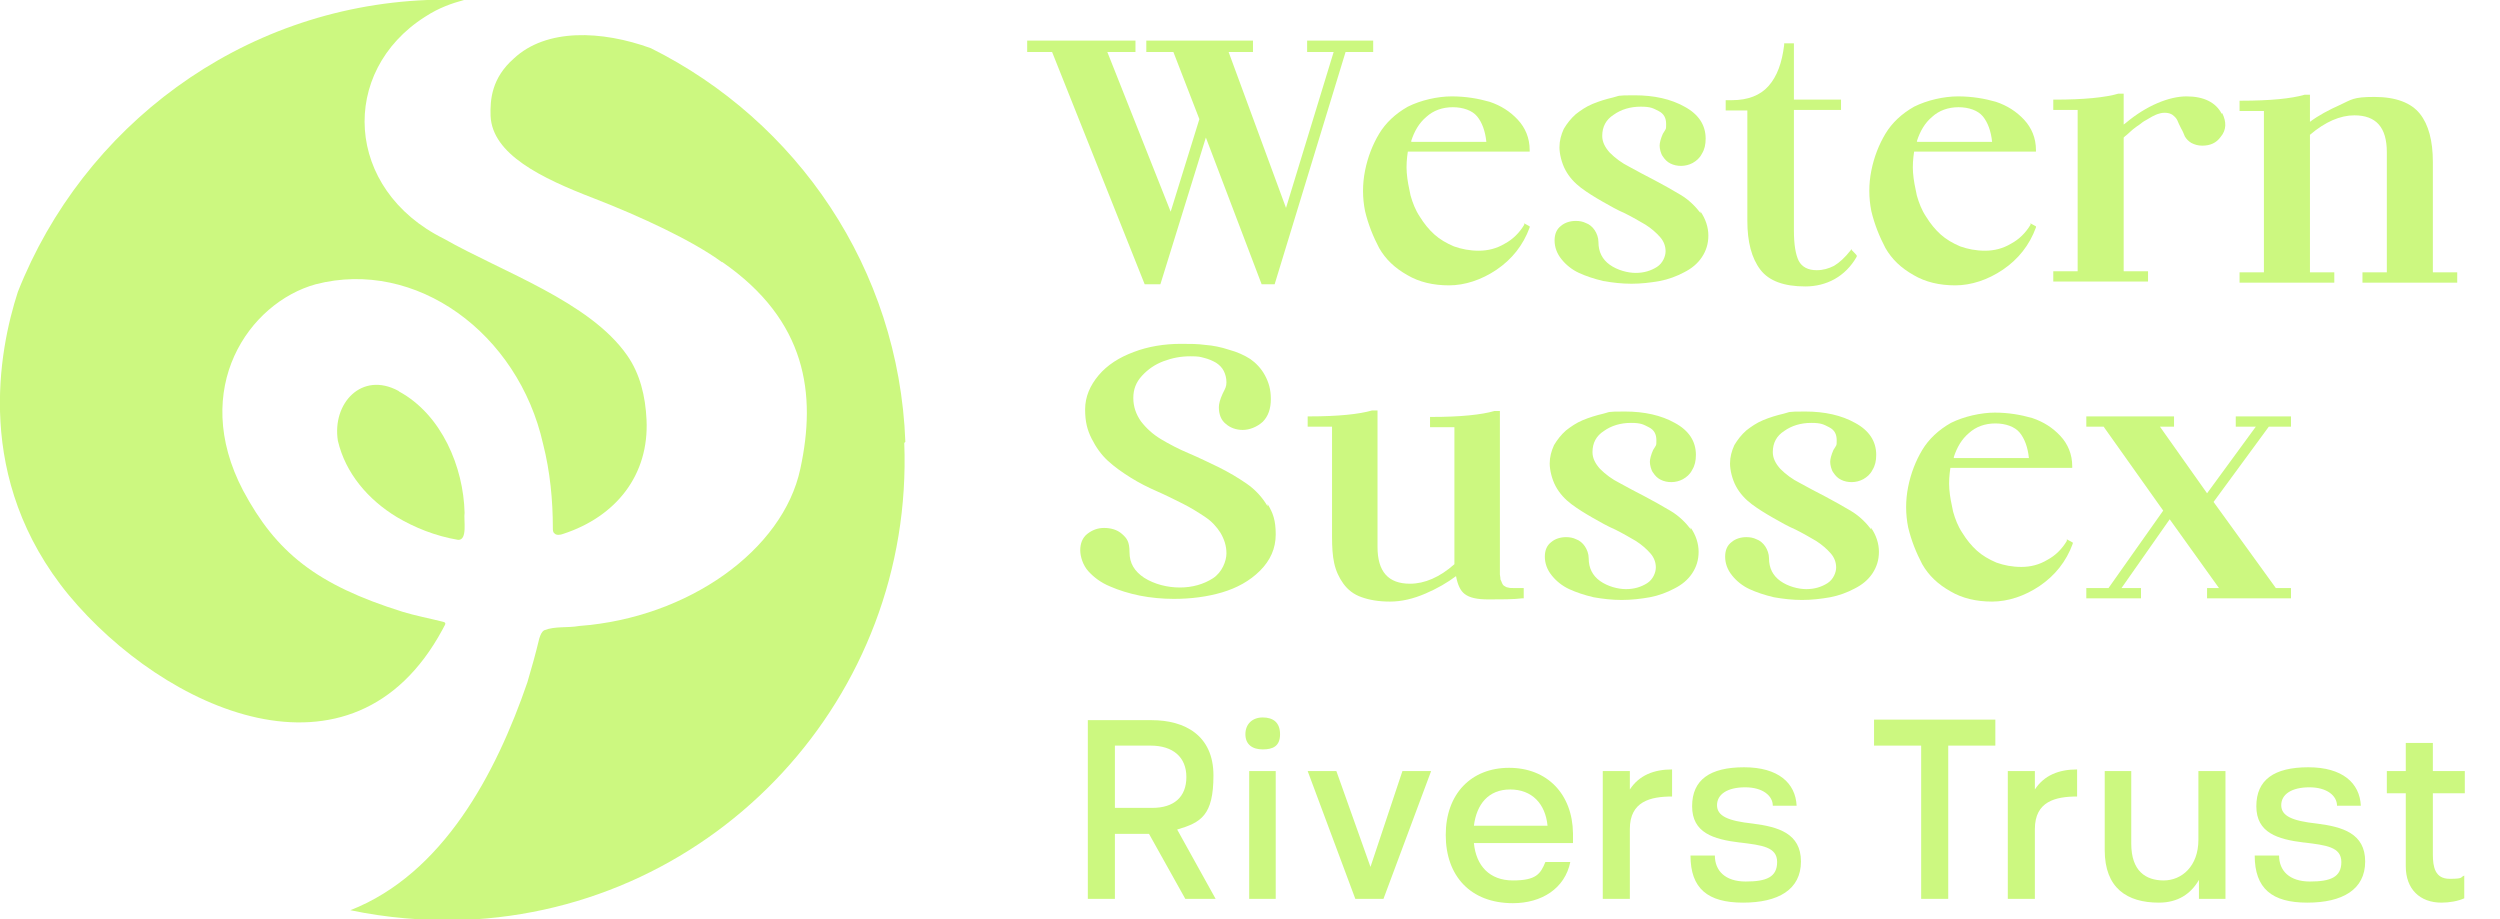
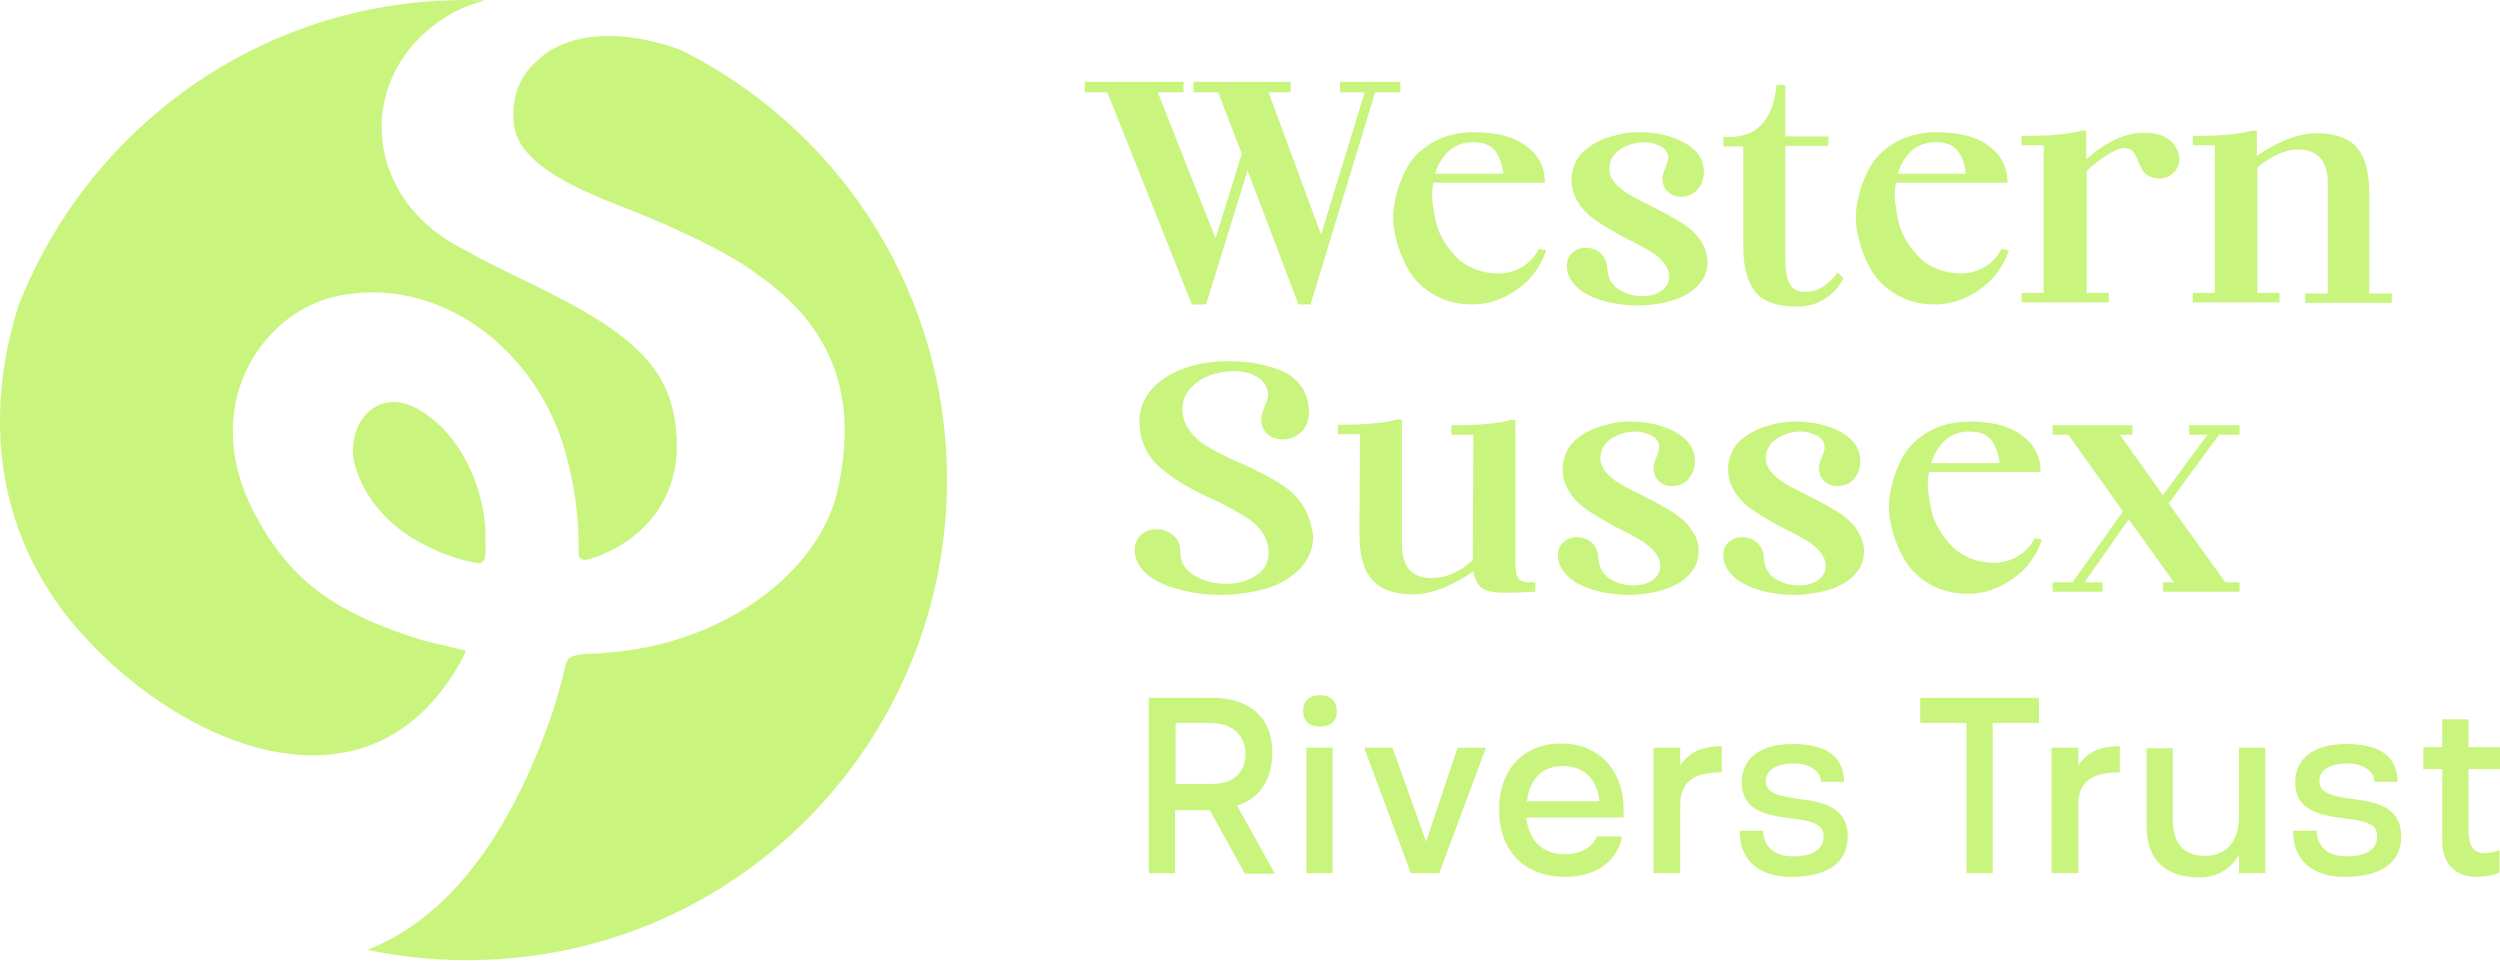
- <svg xmlns="http://www.w3.org/2000/svg" id="Layer_2" viewBox="0 0 461.7 169.7">
-   <g id="Layer_1-2">
-     <path d="m205.9,154v12h-5v-33h11.8c6.1,0,11.4,2.8,11.4,10.2s-2.3,8.7-6.7,10l7.1,12.8h-5.6l-6.7-12h-6.5Zm6.9-4.8c4,0,6.3-2,6.3-5.7s-2.5-5.8-6.6-5.8h-6.6v11.5h6.9Z" style="fill:#ccf880; stroke-width:0px;" />
-     <path d="m233.2,132.5c1.9,0,3.2.9,3.2,3.1s-1.3,2.8-3.2,2.8-3.2-.9-3.2-2.8,1.3-3.1,3.2-3.1Zm-2.5,9.9h4.9v23.6h-4.9v-23.6Z" style="fill:#ccf880; stroke-width:0px;" />
-     <path d="m255.6,166h-5.3l-8.8-23.6h5.3l6.3,17.7h0l5.9-17.7h5.3l-8.8,23.6Z" style="fill:#ccf880; stroke-width:0px;" />
-     <path d="m290,159.2c-1,4.9-5.3,7.6-10.6,7.6-7.8,0-12.4-5-12.4-12.6s4.7-12.4,11.7-12.4,11.7,4.8,11.8,12.1v1.8h-18.3c.4,4.2,2.9,6.9,7.2,6.9s5.1-1.2,6-3.4h4.6Zm-4.2-6.7c-.4-4.1-2.9-6.7-6.9-6.7s-6.2,2.7-6.7,6.7h13.6Z" style="fill:#ccf880; stroke-width:0px;" />
-     <path d="m301,166h-5v-23.6h5v3.4c1.7-2.6,4.4-3.7,7.8-3.7v5c-4,0-7.8.9-7.8,6v12.9Z" style="fill:#ccf880; stroke-width:0px;" />
-     <path d="m321.3,155.6c-4.9-.6-8.8-1.8-8.8-6.7s3.3-7.2,9.6-7.2,9.5,2.9,9.7,7.1h-4.4c0-1.8-1.8-3.4-5.1-3.4s-5.2,1.3-5.2,3.3,2,2.9,6.6,3.4c4.7.6,8.9,1.8,8.9,7s-4.2,7.6-10.7,7.6-9.7-2.6-9.7-8.7h4.5c0,2.8,1.9,4.8,5.7,4.8s5.8-.8,5.8-3.6-2.8-3.1-6.8-3.6Z" style="fill:#ccf880; stroke-width:0px;" />
-     <path d="m354.8,137.7h-8.7v-4.8h22.4v4.8h-8.7v28.3h-5v-28.3Z" style="fill:#ccf880; stroke-width:0px;" />
-     <path d="m375.8,166h-5v-23.6h5v3.4c1.7-2.6,4.4-3.7,7.8-3.7v5c-4,0-7.8.9-7.8,6v12.9Z" style="fill:#ccf880; stroke-width:0px;" />
-     <path d="m406.1,142.4h4.9v23.6h-4.9v-3.5c-1.5,2.6-3.9,4.2-7.4,4.2-5.9,0-10-2.7-10-9.7v-14.6h4.9v13.4c0,5.1,2.7,6.8,6,6.8s6.4-2.6,6.4-7.5v-12.7Z" style="fill:#ccf880; stroke-width:0px;" />
-     <path d="m425.5,155.6c-4.9-.6-8.8-1.8-8.8-6.7s3.3-7.2,9.6-7.2,9.5,2.9,9.7,7.1h-4.4c0-1.8-1.8-3.4-5.1-3.4s-5.2,1.3-5.2,3.3,2,2.9,6.6,3.4c4.7.6,8.9,1.8,8.9,7s-4.2,7.6-10.7,7.6-9.7-2.6-9.7-8.7h4.5c0,2.8,1.9,4.8,5.7,4.8s5.8-.8,5.8-3.6-2.8-3.1-6.8-3.6Z" style="fill:#ccf880; stroke-width:0px;" />
-     <path d="m455.1,165.9c-1.1.5-2.7.8-4.2.8-4,0-6.6-2.5-6.6-6.7v-13.5h-3.5v-4.1h3.5v-5.2h5v5.2h5.9v4.1h-5.9v11.3c0,2.3.4,4.5,3.1,4.5s1.9-.3,2.7-.6v4.2Z" style="fill:#ccf880; stroke-width:0px;" />
-     <polygon points="241.4 7.5 241.4 9.6 246.3 9.6 237.5 38.4 226.9 9.6 231.4 9.6 231.4 7.5 211.7 7.5 211.7 9.6 216.7 9.6 221.5 22 216.2 39.1 204.5 9.6 209.7 9.6 209.7 7.5 189.7 7.5 189.7 9.6 194.3 9.6 211.4 52.5 214.3 52.5 222.7 25.4 233 52.5 235.4 52.5 248.5 9.6 253.6 9.6 253.6 7.5 241.4 7.5" style="fill:#ccf880; stroke-width:0px;" />
-     <path d="m281.5,41.3v.2c-.9,1.5-2.1,2.7-3.6,3.5-1.5.9-3.1,1.3-4.8,1.3s-3.2-.3-4.6-.8c-1.4-.6-2.6-1.3-3.6-2.2-1-.9-1.9-2-2.7-3.3-.8-1.2-1.3-2.5-1.7-3.9-.3-1.4-.6-2.8-.7-4.2-.1-1.3,0-2.6.2-3.9h22.5v-.3c0-2.2-.8-4.1-2.2-5.6-1.4-1.5-3.1-2.6-5.2-3.3-2.1-.6-4.4-1-7-1s-5.7.7-8.1,1.9c-2.3,1.3-4.1,3-5.3,5-1.2,2-2.1,4.3-2.6,6.8-.5,2.5-.5,5,0,7.5.6,2.5,1.5,4.7,2.6,6.8,1.2,2.1,2.9,3.7,5.2,5,2.2,1.3,4.8,1.9,7.7,1.9s6-1,8.8-2.9c2.8-1.9,4.9-4.5,6.1-7.8v-.2c0,0-1.1-.6-1.1-.6Zm-20.9-15.2c.6-1.9,1.5-3.4,2.8-4.5,1.3-1.2,3-1.8,4.9-1.8s3.6.6,4.5,1.7c.9,1.1,1.5,2.7,1.7,4.7h-13.8Z" style="fill:#ccf880; stroke-width:0px;" />
-     <path d="m314.1,39.4c-1-1.3-2.2-2.5-3.7-3.4-1.5-.9-3.1-1.8-4.8-2.7-1.7-.9-3.3-1.7-4.7-2.5-1.4-.7-2.6-1.6-3.6-2.6-.9-1-1.4-2-1.4-3.1,0-1.7.7-3,2.1-3.9,1.4-1,3.1-1.5,5-1.5s2.3.3,3.3.8c1,.5,1.4,1.3,1.4,2.4s0,.8-.6,1.8c-.4.9-.6,1.7-.6,2.2s.2,1.5.6,2c.4.6.8,1,1.4,1.3,1.2.6,2.8.6,4.1-.1.7-.4,1.3-.9,1.7-1.7.5-.8.7-1.7.7-2.8,0-2.5-1.3-4.5-3.9-5.9-2.5-1.4-5.6-2.1-9.2-2.1s-2.7.1-4,.4c-1.3.3-2.6.7-3.8,1.2-1.2.5-2.2,1.2-3.1,1.9-.9.8-1.6,1.7-2.2,2.7-.5,1.1-.8,2.2-.8,3.4s.4,2.9,1.1,4.2c.7,1.3,1.7,2.4,2.9,3.3,1.2.9,2.5,1.7,3.9,2.5,1.4.8,2.8,1.6,4.2,2.2,1.4.7,2.6,1.4,3.8,2.1,1.1.7,2,1.5,2.7,2.3.7.8,1,1.7,1,2.6s-.5,2.2-1.6,2.9c-1.1.7-2.4,1.1-3.9,1.1s-3.4-.5-4.8-1.5c-1.4-1-2.1-2.4-2.1-4.2,0-.8-.3-1.6-.7-2.2-.4-.6-1-1.1-1.6-1.3-.6-.3-1.2-.4-1.9-.4-1,0-2,.3-2.7.9-.8.6-1.2,1.5-1.2,2.7s.4,2.4,1.3,3.5c.8,1,1.9,1.9,3.2,2.5,1.3.6,2.8,1.1,4.5,1.5,1.7.3,3.4.5,5.2.5s3.5-.2,5.2-.5c1.6-.3,3.2-.9,4.5-1.6,1.4-.7,2.5-1.6,3.3-2.8.8-1.2,1.2-2.5,1.2-4s-.5-3.1-1.5-4.5Z" style="fill:#ccf880; stroke-width:0px;" />
-     <path d="m342,46l-.2.2c-1.1,1.4-2.1,2.3-3.1,2.9-1,.5-2,.8-3.2.8-1.6,0-2.7-.6-3.3-1.7-.6-1.2-.9-3.1-.9-5.6v-22.3h8.7v-1.9h-8.7v-10.4h-1.8v.3c-.4,3.3-1.3,5.8-2.9,7.6-1.5,1.7-3.8,2.6-6.7,2.6h-1.2v1.9h4v20.4c0,3.9.8,6.9,2.4,9,1.6,2.1,4.4,3.1,8.3,3.1s7.4-1.8,9.5-5.5v-.2c.1,0-1.1-1.2-1.1-1.2Z" style="fill:#ccf880; stroke-width:0px;" />
-     <path d="m375,41.3v.2c-.9,1.5-2.1,2.7-3.6,3.5-1.5.9-3.1,1.3-4.8,1.3s-3.2-.3-4.6-.8c-1.4-.6-2.6-1.3-3.6-2.2-1-.9-1.9-2-2.7-3.3-.8-1.2-1.3-2.5-1.7-3.9-.3-1.4-.6-2.8-.7-4.2-.1-1.3,0-2.6.2-3.9h22.5v-.3c0-2.2-.8-4.1-2.2-5.6-1.4-1.5-3.1-2.6-5.2-3.3-2.1-.6-4.4-1-7-1s-5.7.7-8.1,1.9c-2.3,1.3-4.1,3-5.3,5-1.2,2-2.1,4.3-2.6,6.8-.5,2.5-.5,5,0,7.5.6,2.5,1.5,4.7,2.6,6.8,1.2,2.1,2.9,3.7,5.2,5,2.2,1.3,4.8,1.9,7.7,1.9s6-1,8.8-2.9c2.8-1.9,4.9-4.5,6.1-7.8v-.2c0,0-1.1-.6-1.1-.6Zm-21-15.2c.6-1.9,1.5-3.4,2.8-4.5,1.3-1.2,3-1.8,4.9-1.8s3.6.6,4.5,1.7c.9,1.1,1.5,2.7,1.7,4.7h-13.8Z" style="fill:#ccf880; stroke-width:0px;" />
-     <path d="m410.3,21c-1.1-2.1-3.3-3.2-6.5-3.2s-7.4,1.7-11.2,4.9l-.4.3v-5.7h-1c-2.4.7-6.3,1.1-11.7,1.1h-.3v1.9h4.5v29.8h-4.5v1.9h17.5v-1.9h-4.5v-24.7c.1-.1.3-.3.7-.6.4-.4.8-.7,1-.9.3-.2.6-.5,1.1-.8.5-.4.9-.7,1.3-.9.4-.2.8-.5,1.2-.7.4-.2.8-.4,1.2-.5.9-.3,1.9-.2,2.5.2.4.3.7.6.9,1,.2.5.4.9.7,1.5.3.5.5,1,.7,1.5.3.5.7.9,1.2,1.2.6.3,1.2.5,2,.5,1.5,0,2.6-.5,3.4-1.6,1.1-1.3,1.1-2.8.3-4.4Z" style="fill:#ccf880; stroke-width:0px;" />
-     <path d="m449.3,50.2v-20.3c0-3.9-.8-6.9-2.4-8.9-1.6-2-4.4-3.1-8.4-3.1s-4.2.5-6.4,1.5c-2,.9-3.9,1.9-5.5,3.1v-5h-1c-2.4.7-6.3,1.1-11.7,1.1h-.3v1.9h4.5v29.8h-4.5v1.9h17.5v-1.9h-4.5v-25.4c2.8-2.4,5.6-3.6,8.2-3.6,4,0,6,2.2,6,6.8v22.2h-4.5v1.9h17.5v-1.9h-4.5Z" style="fill:#ccf880; stroke-width:0px;" />
-     <path d="m234.1,93.5c-1-1.7-2.3-3.1-3.9-4.2-1.6-1.1-3.3-2.1-5.1-3-1.9-.9-3.7-1.8-5.6-2.6-1.9-.8-3.6-1.7-5.1-2.6-1.5-.9-2.7-2-3.7-3.3-.9-1.3-1.4-2.7-1.4-4.3s.5-2.9,1.6-4.1c1.1-1.2,2.4-2.1,4-2.7,1.6-.6,3.2-.9,4.9-.9s1.8.1,2.6.3c.8.2,1.5.5,2.2.9.6.4,1.1.9,1.4,1.5.3.6.5,1.3.5,2.1s-.2,1.1-.7,2.1c-.5,1.1-.7,1.9-.7,2.5,0,1.3.4,2.4,1.3,3.1.8.7,1.9,1.1,3.1,1.1s2.6-.5,3.7-1.5c1-1,1.5-2.4,1.5-4.2s-.4-3.1-1.1-4.4c-.7-1.3-1.7-2.3-2.7-3-1.1-.7-2.4-1.3-3.9-1.7-1.5-.5-3-.8-4.4-.9-1.4-.2-2.9-.2-4.5-.2-3.1,0-6.1.5-8.7,1.5-2.7,1-4.9,2.4-6.5,4.3-1.6,1.9-2.5,4-2.5,6.3s.4,3.8,1.2,5.4c.8,1.6,1.8,3,3,4.1,1.2,1.1,2.6,2.1,4.2,3.1,1.6,1,3.2,1.8,4.8,2.5,1.6.7,3.2,1.5,4.8,2.3,1.6.8,3,1.7,4.2,2.5,1.2.8,2.1,1.8,2.8,2.9.7,1.2,1.1,2.4,1.1,3.8s-.8,3.5-2.5,4.6c-1.7,1.1-3.8,1.7-6.1,1.7s-4.7-.6-6.6-1.8c-1.8-1.2-2.7-2.7-2.7-4.7s-.5-2.6-1.4-3.4c-.9-.8-2.1-1.1-3.3-1.1s-2.2.4-3.1,1.1c-.9.7-1.3,1.8-1.3,3s.5,2.8,1.5,3.9c1,1.1,2.3,2.1,4,2.8,1.6.7,3.5,1.3,5.5,1.7,2,.4,4.2.6,6.3.6,3.2,0,6.2-.4,8.9-1.2,2.7-.8,5.1-2.1,7-4,1.9-1.9,2.9-4.1,2.9-6.7s-.5-4-1.5-5.6Z" style="fill:#ccf880; stroke-width:0px;" />
-     <path d="m279.5,108.6c-.4,0-.7,0-1-.1-.3,0-.5-.2-.7-.3-.2-.1-.3-.3-.4-.5-.1-.3-.2-.5-.3-.7,0-.1,0-.4-.1-.9,0-.4,0-.8,0-1,0-.3,0-.7,0-1.2v-28h-1c-2.4.7-6.3,1.1-11.6,1.1h-.3v1.9h4.5v23.2c0,.3,0,.7,0,1.2,0,.4,0,.7,0,.9-2.7,2.4-5.5,3.6-8.2,3.6-4,0-6-2.2-6-6.8v-25.2h-1c-2.4.7-6.3,1.1-11.6,1.1h-.3v1.9h4.5v20.3c0,1.9.1,3.6.4,4.9.3,1.4.9,2.7,1.7,3.8.8,1.1,1.9,2,3.4,2.5,1.4.5,3.1.8,5.2.8s4.3-.5,6.6-1.5c2.1-.9,4-2,5.6-3.2.3,1.6.8,2.7,1.6,3.3.9.7,2.3,1,4.4,1s4.8,0,6.2-.2h.3v-1.9h-1.6Z" style="fill:#ccf880; stroke-width:0px;" />
-     <path d="m312.3,97.8c-1-1.3-2.2-2.5-3.7-3.4-1.5-.9-3.1-1.8-4.8-2.7-1.7-.9-3.3-1.7-4.7-2.5-1.4-.7-2.6-1.6-3.6-2.6-.9-1-1.4-2-1.4-3.1,0-1.7.7-3,2.1-3.9,1.4-1,3.1-1.5,5-1.5s2.3.3,3.3.8c1,.5,1.4,1.3,1.4,2.4s0,.8-.6,1.8c-.4.9-.6,1.7-.6,2.2s.2,1.5.6,2c.4.6.8,1,1.4,1.3,1.2.6,2.8.6,4.1-.1.7-.4,1.3-.9,1.7-1.7.5-.8.7-1.7.7-2.8,0-2.5-1.3-4.5-3.9-5.9-2.5-1.4-5.6-2.1-9.2-2.1s-2.7.1-4,.4c-1.3.3-2.6.7-3.8,1.2-1.2.5-2.2,1.2-3.1,1.9-.9.8-1.6,1.7-2.2,2.7-.5,1.1-.8,2.2-.8,3.4s.4,2.9,1.1,4.2c.7,1.3,1.7,2.4,2.9,3.3,1.2.9,2.5,1.7,3.9,2.5,1.4.8,2.8,1.6,4.2,2.2,1.4.7,2.6,1.4,3.8,2.1,1.1.7,2,1.5,2.7,2.3.7.8,1,1.7,1,2.6s-.5,2.2-1.6,2.9c-1.1.7-2.4,1.1-3.9,1.1s-3.4-.5-4.8-1.5c-1.4-1-2.1-2.4-2.1-4.2,0-.8-.3-1.6-.7-2.2-.4-.6-1-1.1-1.6-1.3-.6-.3-1.2-.4-1.9-.4-1,0-2,.3-2.7.9-.8.6-1.2,1.5-1.2,2.7s.4,2.4,1.3,3.5c.8,1,1.9,1.9,3.2,2.5,1.3.6,2.8,1.1,4.5,1.5,1.7.3,3.4.5,5.2.5s3.5-.2,5.2-.5c1.6-.3,3.2-.9,4.5-1.6,1.4-.7,2.5-1.6,3.3-2.8.8-1.2,1.2-2.5,1.2-4s-.5-3.1-1.5-4.5Z" style="fill:#ccf880; stroke-width:0px;" />
-     <path d="m345.6,97.8c-1-1.3-2.2-2.5-3.7-3.4-1.5-.9-3.1-1.8-4.8-2.7-1.7-.9-3.3-1.7-4.7-2.5-1.4-.7-2.6-1.6-3.6-2.6-.9-1-1.4-2-1.4-3.1,0-1.7.7-3,2.1-3.9,1.4-1,3.1-1.5,5-1.5s2.3.3,3.3.8c1,.5,1.4,1.3,1.4,2.4s0,.8-.6,1.8c-.4.9-.6,1.7-.6,2.2s.2,1.5.6,2c.4.6.8,1,1.4,1.3,1.2.6,2.8.6,4.1-.1.7-.4,1.3-.9,1.7-1.7.5-.8.7-1.7.7-2.8,0-2.5-1.3-4.5-3.9-5.9-2.5-1.4-5.6-2.1-9.2-2.1s-2.7.1-4,.4c-1.3.3-2.6.7-3.8,1.2-1.2.5-2.2,1.2-3.1,1.9-.9.8-1.6,1.7-2.2,2.7-.5,1.1-.8,2.2-.8,3.4s.4,2.9,1.1,4.2c.7,1.3,1.7,2.4,2.9,3.3,1.2.9,2.5,1.7,3.9,2.5,1.4.8,2.8,1.6,4.2,2.2,1.4.7,2.6,1.4,3.8,2.1,1.1.7,2,1.5,2.7,2.3.7.8,1,1.7,1,2.6s-.5,2.2-1.6,2.9c-1.1.7-2.4,1.1-3.9,1.1s-3.4-.5-4.8-1.5c-1.4-1-2.1-2.4-2.1-4.2,0-.8-.3-1.6-.7-2.2-.4-.6-1-1.1-1.6-1.3-.6-.3-1.2-.4-1.9-.4-1,0-2,.3-2.7.9-.8.6-1.2,1.5-1.2,2.7s.4,2.4,1.3,3.5c.8,1,1.9,1.9,3.2,2.5,1.3.6,2.8,1.1,4.5,1.5,1.7.3,3.4.5,5.2.5s3.5-.2,5.2-.5c1.6-.3,3.2-.9,4.5-1.6,1.4-.7,2.5-1.6,3.3-2.8.8-1.2,1.2-2.5,1.2-4s-.5-3.1-1.5-4.5Z" style="fill:#ccf880; stroke-width:0px;" />
-     <path d="m381.7,99.7v.2c-.9,1.5-2.1,2.7-3.6,3.5-1.5.9-3.1,1.3-4.8,1.3s-3.2-.3-4.6-.8c-1.4-.6-2.6-1.3-3.6-2.2-1-.9-1.9-2-2.7-3.3-.8-1.2-1.3-2.5-1.7-3.9-.3-1.4-.6-2.8-.7-4.2-.1-1.3,0-2.6.2-3.9h22.5v-.3c0-2.2-.8-4.1-2.2-5.6-1.4-1.5-3.1-2.6-5.2-3.3-2.1-.6-4.4-1-6.9-1s-5.7.7-8.1,1.9c-2.3,1.3-4.1,3-5.3,5-1.2,2-2.1,4.3-2.6,6.8-.5,2.5-.5,5,0,7.5.6,2.5,1.5,4.7,2.6,6.8,1.2,2.1,2.9,3.7,5.2,5,2.2,1.3,4.8,1.9,7.7,1.9s6-1,8.8-2.9c2.8-1.9,4.9-4.5,6.1-7.8v-.2c0,0-1.1-.6-1.1-.6Zm-20.9-15.2c.6-1.9,1.5-3.4,2.8-4.5,1.3-1.2,3-1.8,4.9-1.8s3.6.6,4.5,1.7c.9,1.1,1.5,2.7,1.7,4.7h-13.8Z" style="fill:#ccf880; stroke-width:0px;" />
-     <polygon points="423.1 78.8 423.1 76.9 412.9 76.9 412.9 78.8 416.6 78.8 407.6 91.1 398.9 78.8 401.5 78.8 401.5 76.9 385.3 76.9 385.3 78.8 388.5 78.8 399.5 94.3 389.4 108.6 385.3 108.6 385.3 110.5 395.4 110.5 395.4 108.6 391.8 108.6 400.7 95.9 409.8 108.6 407.6 108.6 407.6 110.5 423.1 110.5 423.1 108.6 420.3 108.6 408.8 92.7 419 78.8 423.1 78.8" style="fill:#ccf880; stroke-width:0px;" />
-     <path d="m12.7,109.9c17.6,21.2,52.4,37.1,69,6.4.4-.9,1-1.3,0-1.5-2.4-.6-5-1.1-7.3-1.8-16-5-23.4-11-29.5-22.4-9.9-18.9,1.1-34.7,13.4-38.1,18.5-4.8,37.4,9,42,29.5,1.3,5.1,1.8,10.4,1.8,15.5,0,.4,0,.8.3,1,.3.4,1.1.3,1.6.1,9.8-3.2,15.9-10.9,15.4-21.1-.2-4.3-1.2-8.5-3.6-11.9-6.9-9.9-23.1-15.4-33.8-21.5-18.4-9.1-19.4-30.9-3.5-41,2.6-1.7,5-2.5,7.2-3.1-2.2,0-4.5-.1-6.8,0C44.3,1.4,15.3,23.5,3.3,53.9c-3.5,10.8-8.2,34.6,9.4,56Z" style="fill:#ccf880; stroke-width:0px;" />
-     <path d="m73.6,72.2c-6.8-3.7-12.3,2.3-11.2,9.2h0c1.4,6,5.6,10.9,10.9,14.1,3.2,1.9,7.1,3.5,11.3,4.2,1.8.1,1-3.7,1.2-5-.2-8.4-4.2-18.1-12.1-22.4Z" style="fill:#ccf880; stroke-width:0px;" />
-     <path d="m167.2,81.6c-1.2-32.1-20.1-59.3-47-72.7-9.1-3.3-19.3-3.7-25.3,1.9-4.1,3.6-4.4,7.6-4.3,10.6.3,7.1,9.4,11.5,19,15.2,8.8,3.4,18.4,7.9,23.7,11.8h.1c15.6,10.8,17.4,24.4,14.4,38.2-3.2,15-20.7,27.5-40.8,29-2.2.4-4.5,0-6.5.8-.5.3-.7.9-.9,1.5-.7,2.9-1.4,5.4-2.2,8.1-5.8,16.9-15.6,35.4-32.7,42.1,6.7,1.4,13.6,2,20.8,1.8,46.8-1.8,83.3-41.3,81.5-88.1Z" style="fill:#ccf880; stroke-width:0px;" />
+ <svg xmlns="http://www.w3.org/2000/svg" id="Layer_2" data-name="Layer 2" viewBox="0 0 476.07 182.84">
+   <g id="Layer_1-2" data-name="Layer 1">
+     <g>
+       <path d="M13.67,118.48c19,22.9,56.5,40,74.4,6.9.4-1,1-1.4.1-1.6-2.6-.7-5.4-1.2-7.9-1.9-17.2-5.4-25.3-11.8-31.8-24.1-10.7-20.4,1.2-37.5,14.5-41.1,19.9-5.1,40.3,9.7,45.3,31.8,1.4,5.5,2,11.2,1.9,16.7,0,.5.1.9.3,1.1.4.5,1.2.3,1.8.2,10.6-3.4,17.1-11.8,16.6-22.8-.2-4.7-1.3-9.1-3.9-12.9-7.4-10.7-25-16.6-36.5-23.2-19.8-9.8-20.9-33.3-3.8-44.2,2.8-1.8,5.4-2.7,7.7-3.3-2.4-.1-4.9-.1-7.3,0C47.77,1.48,16.47,25.28,3.57,58.08c-3.8,11.7-8.8,37.3,10.1,60.4Z" style="fill: #c9f57e; stroke-width: 0px;" />
+       <path d="M79.37,77.78c-7.4-4-13.2,2.5-12,9.9v.1c1.5,6.3,6,11.7,11.7,15,3.4,2,7.7,3.8,12.1,4.5,1.9.1,1.1-4,1.3-5.4-.2-8.9-4.6-19.4-13.1-24.1Z" style="fill: #c9f57e; stroke-width: 0px;" />
+       <path d="M180.27,87.88c-1.3-34.6-21.7-64-50.7-78.4-9.9-3.6-20.8-4-27.2,2-4.4,3.9-4.7,8.2-4.6,11.4.3,7.6,10.1,12.4,20.5,16.4,9.5,3.7,19.9,8.5,25.6,12.7l.1.1c16.8,11.5,18.8,26.2,15.6,41-3.5,16.2-22.3,29.7-44,31.2-2.4.4-4.9-.1-7,.9-.5.3-.8,1-.9,1.6-.7,3.1-1.5,5.8-2.4,8.7-6.2,18.2-16.9,38.2-35.3,45.4,7.2,1.5,14.7,2.2,22.4,1.9,50.5-1.8,89.8-44.3,87.9-94.9Z" style="fill: #c9f57e; stroke-width: 0px;" />
+     </g>
+     <g>
+       <g>
+         <path d="M223.77,154.18v12.1h-5v-33.4h12c6.2,0,11.5,2.9,11.5,10.4,0,5.1-2.3,8.8-6.7,10.1l7.2,13h-5.7l-6.7-12.1h-6.6v-.1ZM230.77,149.28c4,0,6.4-2.1,6.4-5.7s-2.6-5.9-6.6-5.9h-6.7v11.6h6.9Z" style="fill: #c9f57e; stroke-width: 0px;" />
+         <path d="M251.37,132.38c1.9,0,3.2,1,3.2,3.1,0,1.9-1.3,2.9-3.2,2.9s-3.2-1-3.2-2.9c-.1-2.1,1.3-3.1,3.2-3.1ZM248.77,142.38h5v23.9h-5v-23.9Z" style="fill: #c9f57e; stroke-width: 0px;" />
+         <path d="M274.07,166.28h-5.4l-8.9-23.9h5.4l6.4,17.9h0l6-17.9h5.4l-8.9,23.9Z" style="fill: #c9f57e; stroke-width: 0px;" />
+         <path d="M308.87,159.38c-1,5-5.4,7.6-10.8,7.6-7.9,0-12.6-5-12.6-12.8s4.8-12.6,11.8-12.6,11.8,4.9,11.9,12.2v1.9h-18.5c.4,4.3,3,7,7.3,7,2.8,0,5.2-1.2,6.1-3.4h4.8v.1ZM304.57,152.58c-.4-4.2-2.9-6.7-7-6.7s-6.3,2.7-6.8,6.7h13.8Z" style="fill: #c9f57e; stroke-width: 0px;" />
+         <path d="M319.97,166.28h-5.1v-23.9h5.1v3.4c1.7-2.7,4.5-3.7,7.9-3.7v5c-4.1,0-7.9,1-7.9,6.1v13.1Z" style="fill: #c9f57e; stroke-width: 0px;" />
+         <path d="M340.57,155.78c-5-.6-8.9-1.9-8.9-6.8,0-4.4,3.3-7.3,9.7-7.3,7.2,0,9.7,2.9,9.8,7.2h-4.4c0-1.8-1.9-3.5-5.2-3.5s-5.3,1.3-5.3,3.3c0,2.3,2.1,2.9,6.6,3.5,4.8.6,9,1.8,9,7.1s-4.3,7.7-10.8,7.7c-5.5,0-9.8-2.6-9.8-8.8h4.5c0,2.8,1.9,4.9,5.7,4.9,2.7,0,5.8-.8,5.8-3.7.1-2.7-2.7-3.1-6.7-3.6Z" style="fill: #c9f57e; stroke-width: 0px;" />
+         <path d="M374.47,137.68h-8.8v-4.8h22.6v4.8h-8.8v28.6h-5v-28.6h0Z" style="fill: #c9f57e; stroke-width: 0px;" />
+         <path d="M395.77,166.28h-5.1v-23.9h5.1v3.4c1.7-2.7,4.5-3.7,7.9-3.7v5c-4.1,0-7.9,1-7.9,6.1v13.1Z" style="fill: #c9f57e; stroke-width: 0px;" />
+         <path d="M426.37,142.38h5v23.9h-5v-3.5c-1.5,2.6-4,4.3-7.5,4.3-6,0-10.1-2.8-10.1-9.8v-14.8h5v13.6c0,5.2,2.7,6.9,6.1,6.9,4.1,0,6.5-2.7,6.5-7.5v-13.1Z" style="fill: #c9f57e; stroke-width: 0px;" />
+         <path d="M445.97,155.78c-5-.6-8.9-1.9-8.9-6.8,0-4.4,3.3-7.3,9.7-7.3,7.2,0,9.7,2.9,9.8,7.2h-4.4c0-1.8-1.9-3.5-5.2-3.5s-5.3,1.3-5.3,3.3c0,2.3,2.1,2.9,6.6,3.5,4.8.6,9,1.8,9,7.1s-4.3,7.7-10.8,7.7c-5.5,0-9.8-2.6-9.8-8.8h4.5c0,2.8,1.9,4.9,5.7,4.9,2.7,0,5.8-.8,5.8-3.7.2-2.7-2.7-3.1-6.7-3.6Z" style="fill: #c9f57e; stroke-width: 0px;" />
+         <path d="M475.97,166.18c-1.1.5-2.8.8-4.3.8-4.1,0-6.6-2.5-6.6-6.8v-13.7h-3.6v-4.2h3.6v-5.3h5v5.3h6v4.2h-6v11.4c0,2.3.4,4.6,3.1,4.6.9,0,2-.3,2.8-.6v4.3h0Z" style="fill: #c9f57e; stroke-width: 0px;" />
+       </g>
+       <polygon points="255.17 15.58 255.17 17.58 259.87 17.58 251.57 44.68 241.57 17.58 245.77 17.58 245.77 15.58 227.27 15.58 227.27 17.58 231.97 17.58 236.47 29.28 231.47 45.38 220.47 17.58 225.37 17.58 225.37 15.58 206.57 15.58 206.57 17.58 210.87 17.58 226.97 57.98 229.67 57.98 237.57 32.48 247.27 57.98 249.57 57.98 261.87 17.58 266.67 17.58 266.67 15.58 255.17 15.58" style="fill: #c9f57e; stroke-width: 0px;" />
+       <path d="M293.07,47.38l-.1.2c-.8,1.4-1.8,2.5-3.2,3.3-1.4.8-2.9,1.2-4.5,1.2-1.5,0-3-.3-4.3-.8s-2.5-1.2-3.4-2.1-1.8-1.9-2.5-3.1c-.7-1.1-1.3-2.4-1.6-3.7-.3-1.3-.5-2.6-.7-4-.1-1.3-.1-2.5.2-3.6h21.2v-.3c0-2.1-.7-3.8-2-5.3-1.3-1.4-3-2.5-4.9-3.1s-4.1-.9-6.6-.9c-2.8,0-5.4.6-7.6,1.8-2.2,1.2-3.9,2.8-5,4.7-1.1,1.9-1.9,4.1-2.4,6.4s-.5,4.7.1,7c.5,2.3,1.4,4.5,2.5,6.4s2.8,3.5,4.9,4.7,4.5,1.8,7.2,1.8c2.9,0,5.7-.9,8.3-2.7,2.7-1.8,4.6-4.3,5.7-7.4l.1-.2-1.4-.3ZM273.27,33.08c.6-1.8,1.4-3.2,2.6-4.3,1.2-1.1,2.8-1.7,4.6-1.7,1.9,0,3.4.5,4.2,1.6.8,1,1.4,2.5,1.6,4.4h-13Z" style="fill: #c9f57e; stroke-width: 0px;" />
+       <path d="M323.67,45.58c-.9-1.3-2.1-2.3-3.5-3.2-1.4-.8-2.9-1.7-4.5-2.5s-3.1-1.6-4.5-2.3c-1.3-.7-2.5-1.5-3.4-2.5-.9-.9-1.3-1.9-1.3-2.9,0-1.6.7-2.8,2-3.7,1.4-.9,2.9-1.4,4.7-1.4,1.1,0,2.1.3,3.1.8.9.5,1.4,1.2,1.4,2.3,0,.2-.1.7-.5,1.7-.4.9-.6,1.6-.6,2.1,0,.7.2,1.4.5,1.9s.8.9,1.3,1.2c1.1.6,2.6.5,3.8-.1.6-.3,1.2-.9,1.6-1.6s.7-1.6.7-2.6c0-2.3-1.2-4.2-3.7-5.6-2.4-1.3-5.3-2-8.6-2-1.3,0-2.5.1-3.8.4-1.2.3-2.4.6-3.5,1.1s-2.1,1.1-2.9,1.8c-.9.7-1.6,1.6-2,2.6-.5,1-.7,2.1-.7,3.2,0,1.4.4,2.8,1.1,4s1.6,2.2,2.7,3.1c1.1.8,2.3,1.6,3.7,2.4,1.3.8,2.6,1.5,3.9,2.1,1.3.7,2.5,1.3,3.6,2,1.1.6,1.9,1.4,2.6,2.2.6.8,1,1.6,1,2.5,0,1.2-.5,2.1-1.5,2.8-1,.7-2.2,1-3.7,1-1.7,0-3.3-.5-4.6-1.4-1.3-.9-1.9-2.2-2-4,0-.8-.3-1.5-.7-2.1-.4-.6-.9-1-1.5-1.3-.6-.2-1.2-.4-1.8-.4-1,0-1.9.3-2.6.9s-1.1,1.5-1.1,2.5c0,1.2.4,2.3,1.2,3.3.8,1,1.8,1.8,3.1,2.4,1.2.6,2.7,1.1,4.2,1.4,1.6.3,3.2.5,4.9.5s3.3-.2,4.9-.5c1.5-.3,3-.8,4.3-1.5s2.3-1.6,3.1-2.7c.8-1.1,1.1-2.4,1.1-3.8-.1-1.3-.5-2.8-1.5-4.1Z" style="fill: #c9f57e; stroke-width: 0px;" />
+       <path d="M349.97,51.88l-.2.2c-1,1.3-2,2.2-2.9,2.7s-1.9.8-3,.8c-1.5,0-2.6-.5-3.1-1.6-.6-1.1-.8-2.9-.8-5.2v-21h8.2v-1.8h-8.2v-9.8h-1.7v.2c-.3,3.1-1.2,5.5-2.7,7.2-1.4,1.6-3.5,2.5-6.3,2.5h-1.1v1.8h3.8v19.2c0,3.7.8,6.5,2.2,8.4,1.5,1.9,4.2,2.9,7.9,2.9,3.9,0,6.9-1.7,8.9-5.2l.1-.2-1.1-1.1Z" style="fill: #c9f57e; stroke-width: 0px;" />
+       <path d="M381.17,47.38l-.1.2c-.8,1.4-1.8,2.5-3.2,3.3-1.4.8-2.9,1.2-4.5,1.2-1.5,0-3-.3-4.3-.8s-2.5-1.2-3.4-2.1-1.8-1.9-2.5-3.1c-.7-1.1-1.3-2.4-1.6-3.7-.3-1.3-.5-2.6-.7-4-.1-1.3-.1-2.5.2-3.6h21.2v-.3c0-2.1-.7-3.8-2-5.3-1.3-1.4-3-2.5-4.9-3.1s-4.1-.9-6.6-.9c-2.8,0-5.4.6-7.6,1.8-2.2,1.2-3.9,2.8-5,4.7-1.1,1.9-1.9,4.1-2.4,6.4s-.5,4.7.1,7c.5,2.3,1.4,4.5,2.5,6.4s2.8,3.5,4.9,4.7,4.5,1.8,7.2,1.8c2.9,0,5.7-.9,8.3-2.7,2.7-1.8,4.6-4.3,5.7-7.4l.1-.2-1.4-.3ZM361.37,33.08c.6-1.8,1.4-3.2,2.6-4.3,1.2-1.1,2.8-1.7,4.6-1.7,1.9,0,3.4.5,4.2,1.6.8,1,1.4,2.5,1.6,4.4h-13Z" style="fill: #c9f57e; stroke-width: 0px;" />
+       <path d="M414.47,28.28c-1-2-3.1-3-6.2-3-3.4,0-7,1.6-10.6,4.7l-.4.3v-5.4h-1c-2.3.7-6,1-11,1h-.3v1.8h4.2v28.1h-4.2v1.8h16.6v-1.8h-4.2v-23.2c.1-.1.3-.3.6-.6.4-.4.7-.6,1-.8.2-.2.6-.5,1-.8s.8-.6,1.2-.8c.3-.2.7-.5,1.2-.7.4-.2.8-.4,1.2-.5.9-.3,1.7-.2,2.3.2.4.3.6.6.8,1,.2.4.4.9.6,1.4s.5,1,.7,1.4c.3.4.6.8,1.2,1.1.5.3,1.2.5,1.9.5,1.4,0,2.5-.5,3.2-1.5.9-1.3,1-2.7.2-4.2Z" style="fill: #c9f57e; stroke-width: 0px;" />
+       <path d="M451.17,55.88v-19.2c0-3.7-.7-6.5-2.2-8.4s-4.1-2.9-7.9-2.9c-1.9,0-4,.5-6.1,1.4-1.9.8-3.6,1.8-5.2,2.9v-4.8h-1c-2.3.7-6,1-11,1h-.2v1.8h4.2v28.1h-4.2v1.8h16.5v-1.8h-4.2v-23.9c2.7-2.2,5.3-3.4,7.7-3.4,3.8,0,5.7,2.1,5.7,6.4v21h-4.3v1.8h16.5v-1.8h-4.3Z" style="fill: #c9f57e; stroke-width: 0px;" />
+       <path d="M248.37,96.68c-.9-1.6-2.2-2.9-3.6-3.9-1.5-1-3.1-2-4.8-2.8-1.7-.9-3.5-1.7-5.3-2.5s-3.4-1.6-4.8-2.5c-1.4-.8-2.6-1.9-3.4-3.1-.9-1.2-1.3-2.6-1.3-4,0-1.5.5-2.8,1.5-3.9s2.3-2,3.7-2.5c1.5-.5,3-.8,4.6-.8.9,0,1.7.1,2.5.3.8.2,1.4.5,2.1.9.6.4,1,.8,1.4,1.4.3.6.5,1.3.5,2,0,.4-.2,1.1-.6,2-.4,1-.7,1.8-.7,2.4,0,1.3.4,2.3,1.2,3,.8.7,1.8,1,2.9,1,1.3,0,2.5-.5,3.5-1.4s1.5-2.3,1.5-3.9c0-1.5-.4-2.9-1-4.1-.7-1.2-1.6-2.1-2.6-2.8-1-.7-2.3-1.2-3.7-1.6-1.4-.4-2.8-.7-4.2-.9-1.3-.1-2.7-.2-4.2-.2-2.9,0-5.7.5-8.2,1.4s-4.6,2.3-6.1,4c-1.5,1.8-2.3,3.8-2.3,6,0,1.9.4,3.6,1.1,5.1s1.7,2.8,2.9,3.8c1.2,1,2.5,2,4,2.9s3,1.7,4.5,2.4,3.1,1.4,4.5,2.2c1.5.8,2.8,1.6,3.9,2.3s2,1.7,2.7,2.8,1,2.3,1,3.6c0,1.9-.8,3.3-2.4,4.3-1.6,1.1-3.5,1.6-5.7,1.6-2.4,0-4.4-.6-6.2-1.7-1.7-1.1-2.5-2.5-2.5-4.4,0-1.4-.5-2.5-1.4-3.2s-1.9-1.1-3.1-1.1c-1.1,0-2.1.3-2.9,1s-1.3,1.7-1.3,2.9c0,1.4.5,2.6,1.4,3.7.9,1.1,2.2,2,3.7,2.7s3.3,1.2,5.2,1.6c1.9.4,3.9.6,6,.6,3,0,5.8-.4,8.4-1.1,2.6-.7,4.8-2,6.6-3.7,1.8-1.8,2.7-3.9,2.7-6.4-.3-2-.8-3.8-1.7-5.4Z" style="fill: #c9f57e; stroke-width: 0px;" />
+       <path d="M291.17,110.88c-.4,0-.7,0-1-.1s-.5-.2-.7-.3-.3-.3-.4-.5-.2-.5-.3-.6c0-.1-.1-.4-.1-.9,0-.4-.1-.7-.1-1v-27.5h-1c-2.3.7-6,1-10.9,1h-.3v1.8h4.2l-.1,21.9v2c-2.6,2.3-5.2,3.4-7.8,3.4-3.8,0-5.7-2.1-5.7-6.4v-23.8h-1c-2.3.7-6,1-10.9,1h-.3v1.8h4.2l-.1,19.1c0,1.8.2,3.4.5,4.7s.8,2.5,1.6,3.5c.8,1.1,1.8,1.9,3.2,2.4,1.3.5,3,.8,4.9.8,2,0,4-.5,6.2-1.4,2-.9,3.8-1.9,5.3-3,.3,1.5.8,2.5,1.5,3.1.8.6,2.2,1,4.2,1,2.5,0,4.5-.1,5.9-.2h.2v-1.8h-1.2Z" style="fill: #c9f57e; stroke-width: 0px;" />
+       <path d="M321.97,100.68c-.9-1.3-2.1-2.3-3.5-3.2-1.4-.8-2.9-1.7-4.5-2.5s-3.1-1.6-4.5-2.3c-1.3-.7-2.5-1.5-3.4-2.5-.9-.9-1.3-1.9-1.3-2.9,0-1.6.7-2.8,2-3.7,1.4-.9,2.9-1.4,4.7-1.4,1.1,0,2.1.3,3.1.8.9.5,1.4,1.2,1.4,2.3,0,.2-.1.7-.5,1.7-.4.9-.6,1.6-.6,2.1,0,.7.2,1.4.5,1.9s.8.9,1.3,1.2c1.1.6,2.6.5,3.8-.1.6-.3,1.2-.9,1.6-1.6.4-.7.7-1.6.7-2.6,0-2.3-1.2-4.2-3.7-5.6-2.4-1.3-5.3-2-8.6-2-1.3,0-2.5.1-3.8.4-1.2.3-2.4.6-3.5,1.1s-2.1,1.1-2.9,1.8c-.9.7-1.6,1.6-2,2.6-.5,1-.7,2.1-.7,3.2,0,1.4.4,2.8,1.1,4s1.6,2.2,2.7,3.1c1.1.8,2.3,1.6,3.7,2.4,1.3.8,2.6,1.5,3.9,2.1,1.3.7,2.5,1.3,3.6,2,1.1.6,1.9,1.4,2.6,2.2.6.8,1,1.6,1,2.5,0,1.2-.5,2.1-1.5,2.8s-2.2,1-3.7,1c-1.7,0-3.3-.5-4.6-1.4-1.3-.9-1.9-2.2-2-4,0-.8-.3-1.5-.7-2.1-.4-.6-.9-1-1.5-1.3-.6-.2-1.2-.4-1.8-.4-1,0-1.9.3-2.6.9-.7.6-1.1,1.5-1.1,2.5,0,1.2.4,2.3,1.2,3.3.8,1,1.8,1.8,3.1,2.4,1.2.6,2.7,1.1,4.2,1.4,1.6.3,3.2.5,4.9.5s3.3-.2,4.9-.5c1.5-.3,3-.8,4.3-1.5s2.3-1.6,3.1-2.7c.8-1.1,1.1-2.4,1.1-3.8,0-1.4-.5-2.8-1.5-4.1Z" style="fill: #c9f57e; stroke-width: 0px;" />
+       <path d="M353.47,100.68c-.9-1.3-2.1-2.3-3.5-3.2-1.4-.8-2.9-1.7-4.5-2.5s-3.1-1.6-4.5-2.3c-1.3-.7-2.5-1.5-3.4-2.5-.9-.9-1.3-1.9-1.3-2.9,0-1.6.7-2.8,2-3.7,1.4-.9,2.9-1.4,4.7-1.4,1.1,0,2.1.3,3.1.8.9.5,1.4,1.2,1.4,2.3,0,.2-.1.7-.5,1.7-.4.9-.6,1.6-.6,2.1,0,.7.2,1.4.5,1.9s.8.9,1.3,1.2c1.1.6,2.6.5,3.8-.1.6-.3,1.2-.9,1.6-1.6.4-.7.7-1.6.7-2.6,0-2.3-1.2-4.2-3.7-5.6-2.4-1.3-5.3-2-8.6-2-1.3,0-2.5.1-3.8.4-1.2.3-2.4.6-3.5,1.1s-2.1,1.1-2.9,1.8c-.9.7-1.6,1.6-2,2.6-.5,1-.7,2.1-.7,3.2,0,1.4.4,2.8,1.1,4s1.6,2.2,2.7,3.1c1.1.8,2.3,1.6,3.7,2.4,1.3.8,2.6,1.5,3.9,2.1,1.3.7,2.5,1.3,3.6,2,1.1.6,1.9,1.4,2.6,2.2.6.8,1,1.6,1,2.5,0,1.2-.5,2.1-1.5,2.8s-2.2,1-3.7,1c-1.7,0-3.3-.5-4.6-1.4-1.3-.9-1.9-2.2-2-4,0-.8-.3-1.5-.7-2.1-.4-.6-.9-1-1.5-1.3-.6-.2-1.2-.4-1.8-.4-1,0-1.9.3-2.6.9-.7.6-1.1,1.5-1.1,2.5,0,1.2.4,2.3,1.2,3.3.8,1,1.8,1.8,3.1,2.4,1.2.6,2.7,1.1,4.2,1.4,1.6.3,3.2.5,4.9.5s3.3-.2,4.9-.5c1.5-.3,3-.8,4.3-1.5s2.3-1.6,3.1-2.7c.8-1.1,1.1-2.4,1.1-3.8-.1-1.4-.6-2.8-1.5-4.1Z" style="fill: #c9f57e; stroke-width: 0px;" />
+       <path d="M387.47,102.48l-.1.2c-.8,1.4-1.8,2.5-3.2,3.3-1.4.8-2.9,1.2-4.5,1.2-1.5,0-3-.3-4.3-.8s-2.5-1.2-3.4-2.1c-.9-.9-1.8-1.9-2.5-3.1-.7-1.1-1.3-2.4-1.6-3.7-.3-1.3-.5-2.6-.7-4-.1-1.3-.1-2.5.2-3.6h21.2v-.3c0-2.1-.7-3.8-2-5.3-1.3-1.4-3-2.5-4.9-3.1s-4.1-.9-6.6-.9c-2.8,0-5.4.6-7.6,1.8s-3.9,2.8-5,4.7-1.9,4.1-2.4,6.4c-.5,2.3-.5,4.7.1,7,.5,2.3,1.4,4.5,2.5,6.4s2.8,3.5,4.9,4.7,4.5,1.8,7.2,1.8c2.9,0,5.7-.9,8.3-2.7,2.7-1.8,4.6-4.3,5.7-7.4l.1-.2-1.4-.3ZM367.77,88.18c.6-1.8,1.4-3.2,2.6-4.3s2.8-1.7,4.6-1.7c1.9,0,3.4.5,4.2,1.6.8,1,1.4,2.5,1.6,4.4h-13Z" style="fill: #c9f57e; stroke-width: 0px;" />
+       <polygon points="426.47 82.78 426.47 80.98 416.87 80.98 416.87 82.78 420.37 82.78 411.87 94.28 403.67 82.78 406.07 82.78 406.07 80.98 390.87 80.98 390.87 82.78 393.87 82.78 404.27 97.38 394.67 110.88 390.87 110.88 390.87 112.68 400.37 112.68 400.37 110.88 396.97 110.88 405.37 98.88 413.97 110.88 411.87 110.88 411.87 112.68 426.47 112.68 426.47 110.88 423.77 110.88 412.97 95.88 422.57 82.78 426.47 82.78" style="fill: #c9f57e; stroke-width: 0px;" />
+     </g>
  </g>
</svg>
